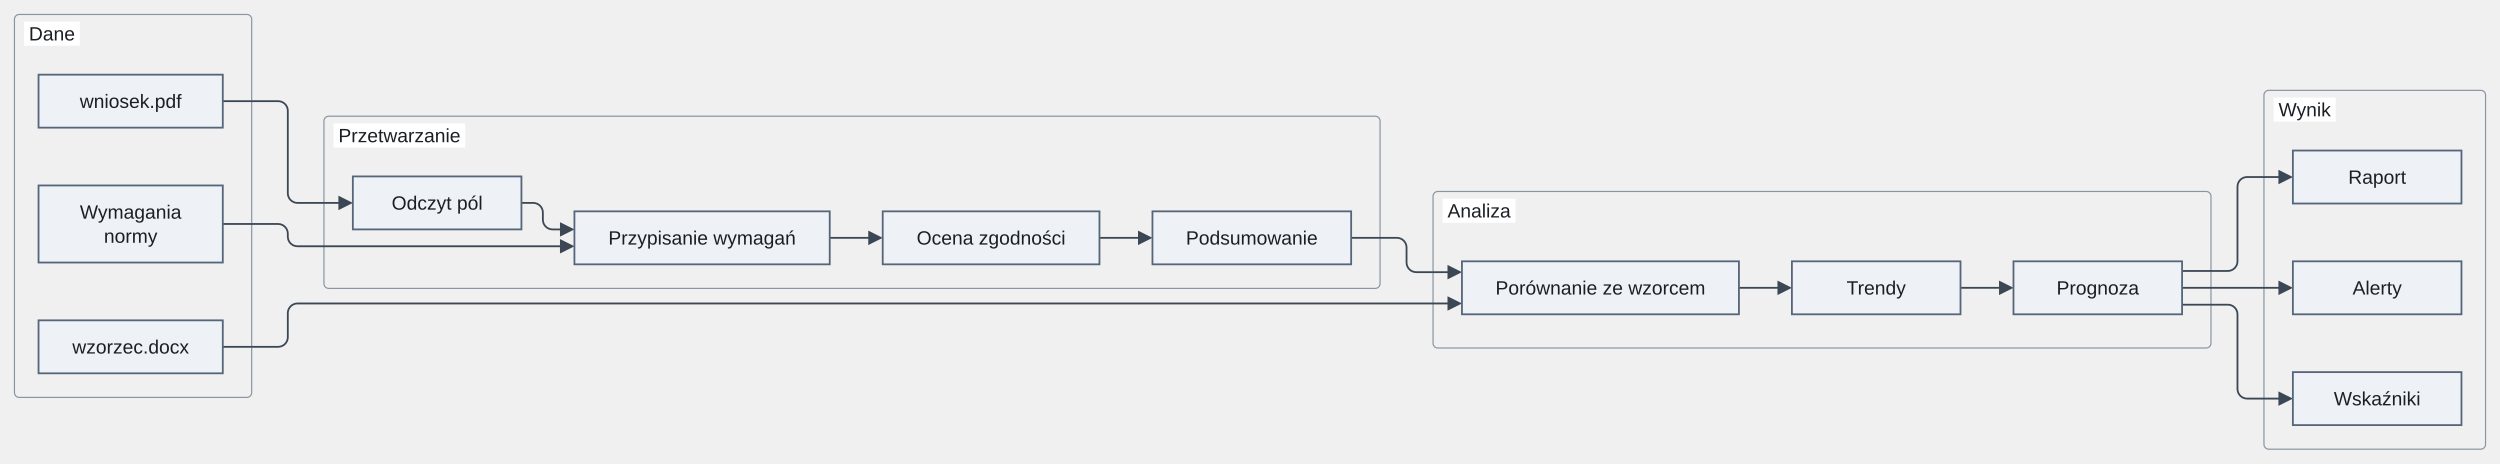
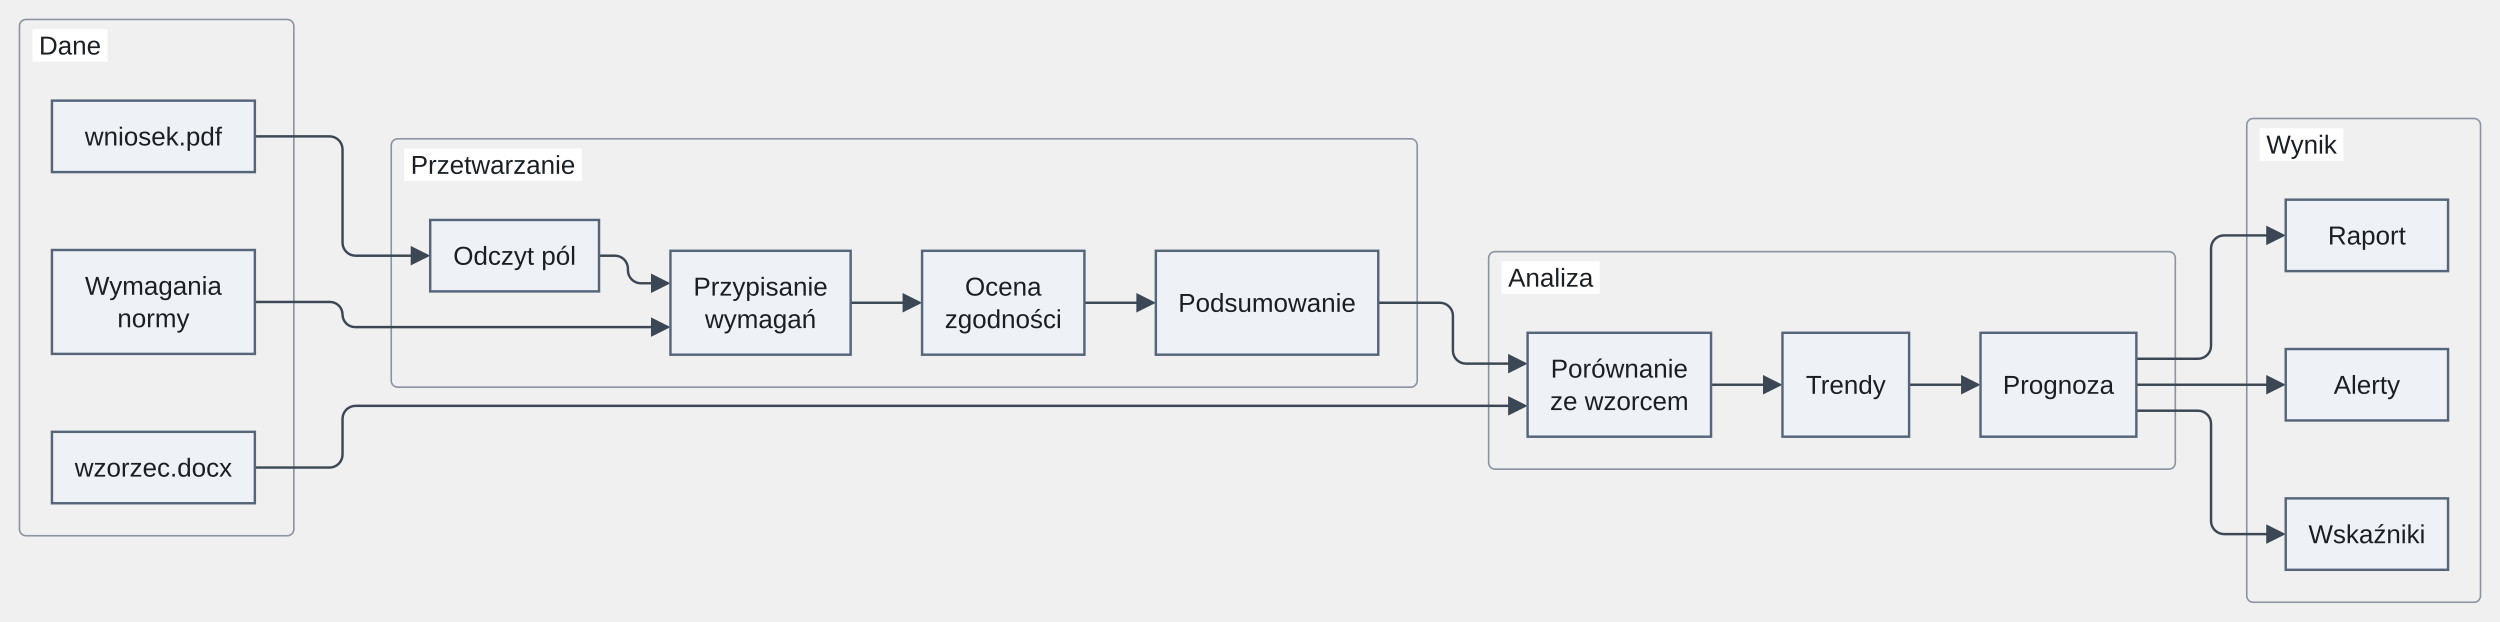
- <svg xmlns="http://www.w3.org/2000/svg" version="1.1" width="2076" height="385" viewBox="-12 -12 2076 385" role="img" font-family="Arimo, Arial, 'Liberation Sans', sans-serif" font-size="16">
-   <rect class="cluster" x="0" y="0" width="197" height="318" rx="4" fill="none" stroke="#8a94a3" stroke-width="1" />
-   <rect class="cluster" x="257" y="84.5" width="877" height="143" rx="4" fill="none" stroke="#8a94a3" stroke-width="1" />
-   <rect class="cluster" x="1178" y="147" width="646" height="130" rx="4" fill="none" stroke="#8a94a3" stroke-width="1" />
-   <rect class="cluster" x="1868" y="63" width="184" height="298" rx="4" fill="none" stroke="#8a94a3" stroke-width="1" />
-   <path class="edge" d="M421 156.5 L430.8 156.5 C435.2 156.5 438.8 160.1 438.8 164.5 L438.8 170.5 C438.8 174.9 442.4 178.5 446.8 178.5 L456.6 178.5" fill="none" stroke="#3b4754" stroke-width="1.5" />
-   <path class="edge" d="M677 185.5 L712.6 185.5" fill="none" stroke="#3b4754" stroke-width="1.5" />
-   <path class="edge" d="M901 185.5 L936.6 185.5" fill="none" stroke="#3b4754" stroke-width="1.5" />
-   <path class="edge" d="M1432 227 L1467.6 227" fill="none" stroke="#3b4754" stroke-width="1.5" />
-   <path class="edge" d="M1616 227 L1651.6 227" fill="none" stroke="#3b4754" stroke-width="1.5" />
-   <path class="edge" d="M173 72 L197 72 L219 72 C223.4 72 227 75.6 227 80 L227 148.5 C227 152.9 230.6 156.5 235 156.5 L257 156.5 L272.6 156.5" fill="none" stroke="#3b4754" stroke-width="1.5" />
-   <path class="edge" d="M173 174 L197 174 L219 174 C223.4 174 227 177.6 227 182 L227 184.5 C227 188.9 230.6 192.5 235 192.5 L257 192.5 L456.6 192.5" fill="none" stroke="#3b4754" stroke-width="1.5" />
-   <path class="edge" d="M1110 185.5 L1134 185.5 L1148 185.5 C1152.4 185.5 1156 189.1 1156 193.5 L1156 206 C1156 210.4 1159.6 214 1164 214 L1178 214 L1193.6 214" fill="none" stroke="#3b4754" stroke-width="1.5" />
-   <path class="edge" d="M173 276 L197 276 L219 276 C223.4 276 227 272.4 227 268 L227 248 C227 243.6 230.6 240 235 240 L257 240 L1193.6 240" fill="none" stroke="#3b4754" stroke-width="1.5" />
-   <path class="edge" d="M1800 213 L1824 213 L1838 213 C1842.4 213 1846 209.4 1846 205 L1846 143 C1846 138.6 1849.6 135 1854 135 L1868 135 L1883.6 135" fill="none" stroke="#3b4754" stroke-width="1.5" />
-   <path class="edge" d="M1800 227 L1883.6 227" fill="none" stroke="#3b4754" stroke-width="1.5" />
-   <path class="edge" d="M1800 241 L1824 241 L1838 241 C1842.4 241 1846 244.6 1846 249 L1846 311 C1846 315.4 1849.6 319 1854 319 L1868 319 L1883.6 319" fill="none" stroke="#3b4754" stroke-width="1.5" />
+ <svg xmlns="http://www.w3.org/2000/svg" version="1.1" width="1540" height="383" viewBox="-12 -12 1540 383" role="img" font-family="Arimo, Arial, 'Liberation Sans', sans-serif" font-size="16">
+   <rect class="cluster" x="0" y="0" width="169" height="318" rx="4" fill="none" stroke="#8a94a3" stroke-width="1" />
+   <rect class="cluster" x="229" y="73.5" width="632" height="153" rx="4" fill="none" stroke="#8a94a3" stroke-width="1" />
+   <rect class="cluster" x="905" y="143" width="423" height="134" rx="4" fill="none" stroke="#8a94a3" stroke-width="1" />
+   <rect class="cluster" x="1372" y="61" width="144" height="298" rx="4" fill="none" stroke="#8a94a3" stroke-width="1" />
+   <path class="edge" d="M357 145.5 L366.8 145.5 C371.2 145.5 374.8 149.1 374.8 153.5 L374.8 154.5 C374.8 158.9 378.4 162.5 382.8 162.5 L392.6 162.5" fill="none" stroke="#3b4754" stroke-width="1.5" />
+   <path class="edge" d="M512 174.5 L547.6 174.5" fill="none" stroke="#3b4754" stroke-width="1.5" />
+   <path class="edge" d="M656 174.5 L691.6 174.5" fill="none" stroke="#3b4754" stroke-width="1.5" />
+   <path class="edge" d="M1042 225 L1077.6 225" fill="none" stroke="#3b4754" stroke-width="1.5" />
+   <path class="edge" d="M1164 225 L1199.6 225" fill="none" stroke="#3b4754" stroke-width="1.5" />
+   <path class="edge" d="M145 72 L169 72 L191 72 C195.4 72 199 75.6 199 80 L199 137.5 C199 141.9 202.6 145.5 207 145.5 L229 145.5 L244.6 145.5" fill="none" stroke="#3b4754" stroke-width="1.5" />
+   <path class="edge" d="M145 174 L169 174 L191.25 174 C195.51 174 199 177.49 199 181.75 L199 181.75 C199 186.01 202.49 189.5 206.75 189.5 L229 189.5 L392.6 189.5" fill="none" stroke="#3b4754" stroke-width="1.5" />
+   <path class="edge" d="M837 174.5 L861 174.5 L875 174.5 C879.4 174.5 883 178.1 883 182.5 L883 204 C883 208.4 886.6 212 891 212 L905 212 L920.6 212" fill="none" stroke="#3b4754" stroke-width="1.5" />
+   <path class="edge" d="M145 276 L169 276 L191 276 C195.4 276 199 272.4 199 268 L199 246 C199 241.6 202.6 238 207 238 L229 238 L920.6 238" fill="none" stroke="#3b4754" stroke-width="1.5" />
+   <path class="edge" d="M1304 209 L1328 209 L1342 209 C1346.4 209 1350 205.4 1350 201 L1350 141 C1350 136.6 1353.6 133 1358 133 L1372 133 L1387.6 133" fill="none" stroke="#3b4754" stroke-width="1.5" />
+   <path class="edge" d="M1304 225 L1387.6 225" fill="none" stroke="#3b4754" stroke-width="1.5" />
+   <path class="edge" d="M1304 241 L1328 241 L1342 241 C1346.4 241 1350 244.6 1350 249 L1350 309 C1350 313.4 1353.6 317 1358 317 L1372 317 L1387.6 317" fill="none" stroke="#3b4754" stroke-width="1.5" />
  <rect class="cluster-title-background" x="8" y="6" width="46.25" height="20" fill="#ffffff" />
-   <rect class="cluster-title-background" x="265" y="90.5" width="109.38" height="20" fill="#ffffff" />
-   <rect class="cluster-title-background" x="1186" y="153" width="60.48" height="20" fill="#ffffff" />
-   <rect class="cluster-title-background" x="1876" y="69" width="51.55" height="20" fill="#ffffff" />
-   <polygon class="arrowhead" points="465,178.5 453,172.5 453,184.5" fill="#3b4754" />
-   <polygon class="arrowhead" points="721,185.5 709,179.5 709,191.5" fill="#3b4754" />
-   <polygon class="arrowhead" points="945,185.5 933,179.5 933,191.5" fill="#3b4754" />
-   <polygon class="arrowhead" points="1476,227 1464,221 1464,233" fill="#3b4754" />
-   <polygon class="arrowhead" points="1660,227 1648,221 1648,233" fill="#3b4754" />
-   <polygon class="arrowhead" points="281,156.5 269,150.5 269,162.5" fill="#3b4754" />
-   <polygon class="arrowhead" points="465,192.5 453,186.5 453,198.5" fill="#3b4754" />
-   <polygon class="arrowhead" points="1202,214 1190,208 1190,220" fill="#3b4754" />
-   <polygon class="arrowhead" points="1202,240 1190,234 1190,246" fill="#3b4754" />
-   <polygon class="arrowhead" points="1892,135 1880,129 1880,141" fill="#3b4754" />
-   <polygon class="arrowhead" points="1892,227 1880,221 1880,233" fill="#3b4754" />
-   <polygon class="arrowhead" points="1892,319 1880,313 1880,325" fill="#3b4754" />
-   <rect class="node" x="20" y="50" width="153" height="44" fill="#eef2f7" stroke="#55657a" stroke-width="1.5" />
-   <rect class="node" x="20" y="142" width="153" height="64" fill="#eef2f7" stroke="#55657a" stroke-width="1.5" />
-   <rect class="node" x="20" y="254" width="153" height="44" fill="#eef2f7" stroke="#55657a" stroke-width="1.5" />
-   <rect class="node" x="281" y="134.5" width="140" height="44" fill="#eef2f7" stroke="#55657a" stroke-width="1.5" />
-   <rect class="node" x="465" y="163.5" width="212" height="44" fill="#eef2f7" stroke="#55657a" stroke-width="1.5" />
-   <rect class="node" x="721" y="163.5" width="180" height="44" fill="#eef2f7" stroke="#55657a" stroke-width="1.5" />
-   <rect class="node" x="945" y="163.5" width="165" height="44" fill="#eef2f7" stroke="#55657a" stroke-width="1.5" />
-   <rect class="node" x="1202" y="205" width="230" height="44" fill="#eef2f7" stroke="#55657a" stroke-width="1.5" />
-   <rect class="node" x="1476" y="205" width="140" height="44" fill="#eef2f7" stroke="#55657a" stroke-width="1.5" />
-   <rect class="node" x="1660" y="205" width="140" height="44" fill="#eef2f7" stroke="#55657a" stroke-width="1.5" />
-   <rect class="node" x="1892" y="113" width="140" height="44" fill="#eef2f7" stroke="#55657a" stroke-width="1.5" />
-   <rect class="node" x="1892" y="205" width="140" height="44" fill="#eef2f7" stroke="#55657a" stroke-width="1.5" />
-   <rect class="node" x="1892" y="297" width="140" height="44" fill="#eef2f7" stroke="#55657a" stroke-width="1.5" />
+   <rect class="cluster-title-background" x="237" y="79.5" width="109.38" height="20" fill="#ffffff" />
+   <rect class="cluster-title-background" x="913" y="149" width="60.48" height="20" fill="#ffffff" />
+   <rect class="cluster-title-background" x="1380" y="67" width="51.55" height="20" fill="#ffffff" />
+   <polygon class="arrowhead" points="401,162.5 389,156.5 389,168.5" fill="#3b4754" />
+   <polygon class="arrowhead" points="556,174.5 544,168.5 544,180.5" fill="#3b4754" />
+   <polygon class="arrowhead" points="700,174.5 688,168.5 688,180.5" fill="#3b4754" />
+   <polygon class="arrowhead" points="1086,225 1074,219 1074,231" fill="#3b4754" />
+   <polygon class="arrowhead" points="1208,225 1196,219 1196,231" fill="#3b4754" />
+   <polygon class="arrowhead" points="253,145.5 241,139.5 241,151.5" fill="#3b4754" />
+   <polygon class="arrowhead" points="401,189.5 389,183.5 389,195.5" fill="#3b4754" />
+   <polygon class="arrowhead" points="929,212 917,206 917,218" fill="#3b4754" />
+   <polygon class="arrowhead" points="929,238 917,232 917,244" fill="#3b4754" />
+   <polygon class="arrowhead" points="1396,133 1384,127 1384,139" fill="#3b4754" />
+   <polygon class="arrowhead" points="1396,225 1384,219 1384,231" fill="#3b4754" />
+   <polygon class="arrowhead" points="1396,317 1384,311 1384,323" fill="#3b4754" />
+   <rect class="node" x="20" y="50" width="125" height="44" fill="#eef2f7" stroke="#55657a" stroke-width="1.5" />
+   <rect class="node" x="20" y="142" width="125" height="64" fill="#eef2f7" stroke="#55657a" stroke-width="1.5" />
+   <rect class="node" x="20" y="254" width="125" height="44" fill="#eef2f7" stroke="#55657a" stroke-width="1.5" />
+   <rect class="node" x="253" y="123.5" width="104" height="44" fill="#eef2f7" stroke="#55657a" stroke-width="1.5" />
+   <rect class="node" x="401" y="142.5" width="111" height="64" fill="#eef2f7" stroke="#55657a" stroke-width="1.5" />
+   <rect class="node" x="556" y="142.5" width="100" height="64" fill="#eef2f7" stroke="#55657a" stroke-width="1.5" />
+   <rect class="node" x="700" y="142.5" width="137" height="64" fill="#eef2f7" stroke="#55657a" stroke-width="1.5" />
+   <rect class="node" x="929" y="193" width="113" height="64" fill="#eef2f7" stroke="#55657a" stroke-width="1.5" />
+   <rect class="node" x="1086" y="193" width="78" height="64" fill="#eef2f7" stroke="#55657a" stroke-width="1.5" />
+   <rect class="node" x="1208" y="193" width="96" height="64" fill="#eef2f7" stroke="#55657a" stroke-width="1.5" />
+   <rect class="node" x="1396" y="111" width="100" height="44" fill="#eef2f7" stroke="#55657a" stroke-width="1.5" />
+   <rect class="node" x="1396" y="203" width="100" height="44" fill="#eef2f7" stroke="#55657a" stroke-width="1.5" />
+   <rect class="node" x="1396" y="295" width="100" height="44" fill="#eef2f7" stroke="#55657a" stroke-width="1.5" />
  <text class="cluster-title" x="31.13" y="21.6" text-anchor="middle" fill="#1b1f24">Dane</text>
-   <text class="node-label" x="96.5" y="77.6" text-anchor="middle" fill="#1b1f24">wniosek.pdf</text>
-   <text class="node-label" x="96.5" y="169.6" text-anchor="middle" fill="#1b1f24">Wymagania</text>
-   <text class="node-label" x="96.5" y="189.6" text-anchor="middle" fill="#1b1f24">normy</text>
-   <text class="node-label" x="96.5" y="281.6" text-anchor="middle" fill="#1b1f24">wzorzec.docx</text>
-   <text class="cluster-title" x="319.69" y="106.1" text-anchor="middle" fill="#1b1f24">Przetwarzanie</text>
-   <text class="node-label" x="351" y="162.1" text-anchor="middle" fill="#1b1f24">Odczyt pól</text>
-   <text class="node-label" x="571" y="191.1" text-anchor="middle" fill="#1b1f24">Przypisanie wymagań</text>
-   <text class="node-label" x="811" y="191.1" text-anchor="middle" fill="#1b1f24">Ocena zgodności</text>
-   <text class="node-label" x="1027.5" y="191.1" text-anchor="middle" fill="#1b1f24">Podsumowanie</text>
-   <text class="cluster-title" x="1216.24" y="168.6" text-anchor="middle" fill="#1b1f24">Analiza</text>
-   <text class="node-label" x="1317" y="232.6" text-anchor="middle" fill="#1b1f24">Porównanie ze wzorcem</text>
-   <text class="node-label" x="1546" y="232.6" text-anchor="middle" fill="#1b1f24">Trendy</text>
-   <text class="node-label" x="1730" y="232.6" text-anchor="middle" fill="#1b1f24">Prognoza</text>
-   <text class="cluster-title" x="1901.78" y="84.6" text-anchor="middle" fill="#1b1f24">Wynik</text>
-   <text class="node-label" x="1962" y="140.6" text-anchor="middle" fill="#1b1f24">Raport</text>
-   <text class="node-label" x="1962" y="232.6" text-anchor="middle" fill="#1b1f24">Alerty</text>
-   <text class="node-label" x="1962" y="324.6" text-anchor="middle" fill="#1b1f24">Wskaźniki</text>
+   <text class="node-label" x="82.5" y="77.6" text-anchor="middle" fill="#1b1f24">wniosek.pdf</text>
+   <text class="node-label" x="82.5" y="169.6" text-anchor="middle" fill="#1b1f24">Wymagania</text>
+   <text class="node-label" x="82.5" y="189.6" text-anchor="middle" fill="#1b1f24">normy</text>
+   <text class="node-label" x="82.5" y="281.6" text-anchor="middle" fill="#1b1f24">wzorzec.docx</text>
+   <text class="cluster-title" x="291.69" y="95.1" text-anchor="middle" fill="#1b1f24">Przetwarzanie</text>
+   <text class="node-label" x="305" y="151.1" text-anchor="middle" fill="#1b1f24">Odczyt pól</text>
+   <text class="node-label" x="456.5" y="170.1" text-anchor="middle" fill="#1b1f24">Przypisanie</text>
+   <text class="node-label" x="456.5" y="190.1" text-anchor="middle" fill="#1b1f24">wymagań</text>
+   <text class="node-label" x="606" y="170.1" text-anchor="middle" fill="#1b1f24">Ocena</text>
+   <text class="node-label" x="606" y="190.1" text-anchor="middle" fill="#1b1f24">zgodności</text>
+   <text class="node-label" x="768.5" y="180.1" text-anchor="middle" fill="#1b1f24">Podsumowanie</text>
+   <text class="cluster-title" x="943.24" y="164.6" text-anchor="middle" fill="#1b1f24">Analiza</text>
+   <text class="node-label" x="985.5" y="220.6" text-anchor="middle" fill="#1b1f24">Porównanie</text>
+   <text class="node-label" x="985.5" y="240.6" text-anchor="middle" fill="#1b1f24">ze wzorcem</text>
+   <text class="node-label" x="1125" y="230.6" text-anchor="middle" fill="#1b1f24">Trendy</text>
+   <text class="node-label" x="1256" y="230.6" text-anchor="middle" fill="#1b1f24">Prognoza</text>
+   <text class="cluster-title" x="1405.78" y="82.6" text-anchor="middle" fill="#1b1f24">Wynik</text>
+   <text class="node-label" x="1446" y="138.6" text-anchor="middle" fill="#1b1f24">Raport</text>
+   <text class="node-label" x="1446" y="230.6" text-anchor="middle" fill="#1b1f24">Alerty</text>
+   <text class="node-label" x="1446" y="322.6" text-anchor="middle" fill="#1b1f24">Wskaźniki</text>
</svg>
